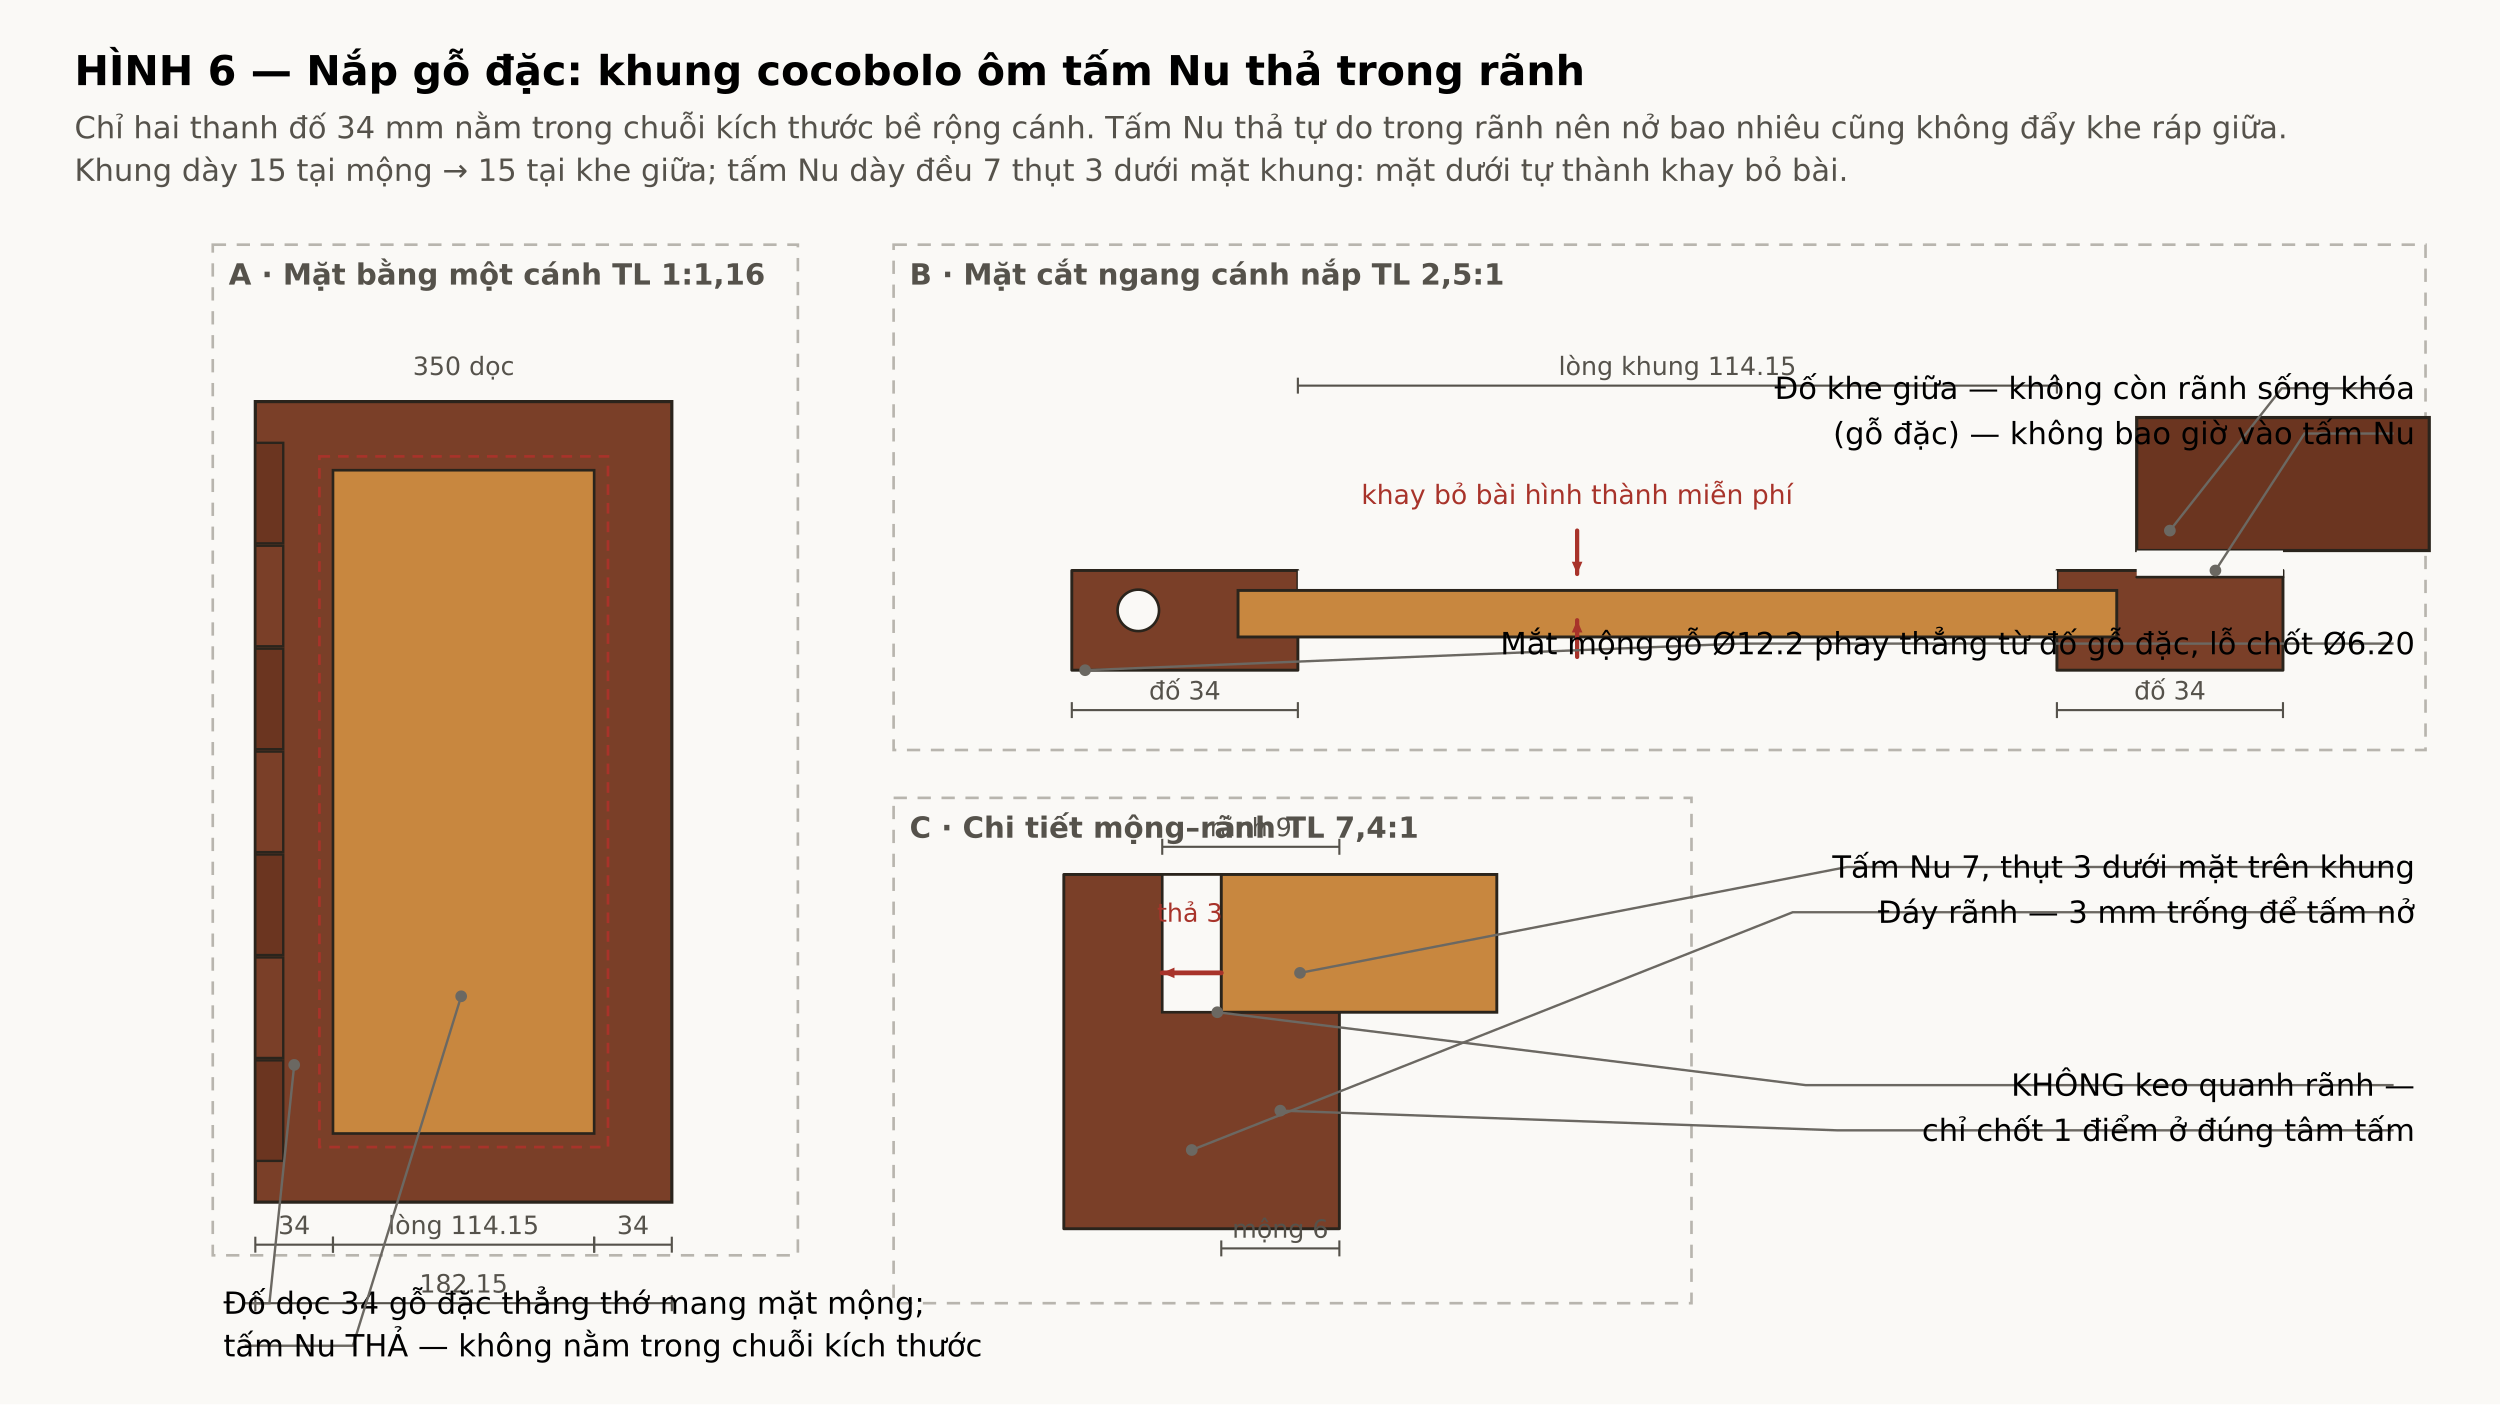
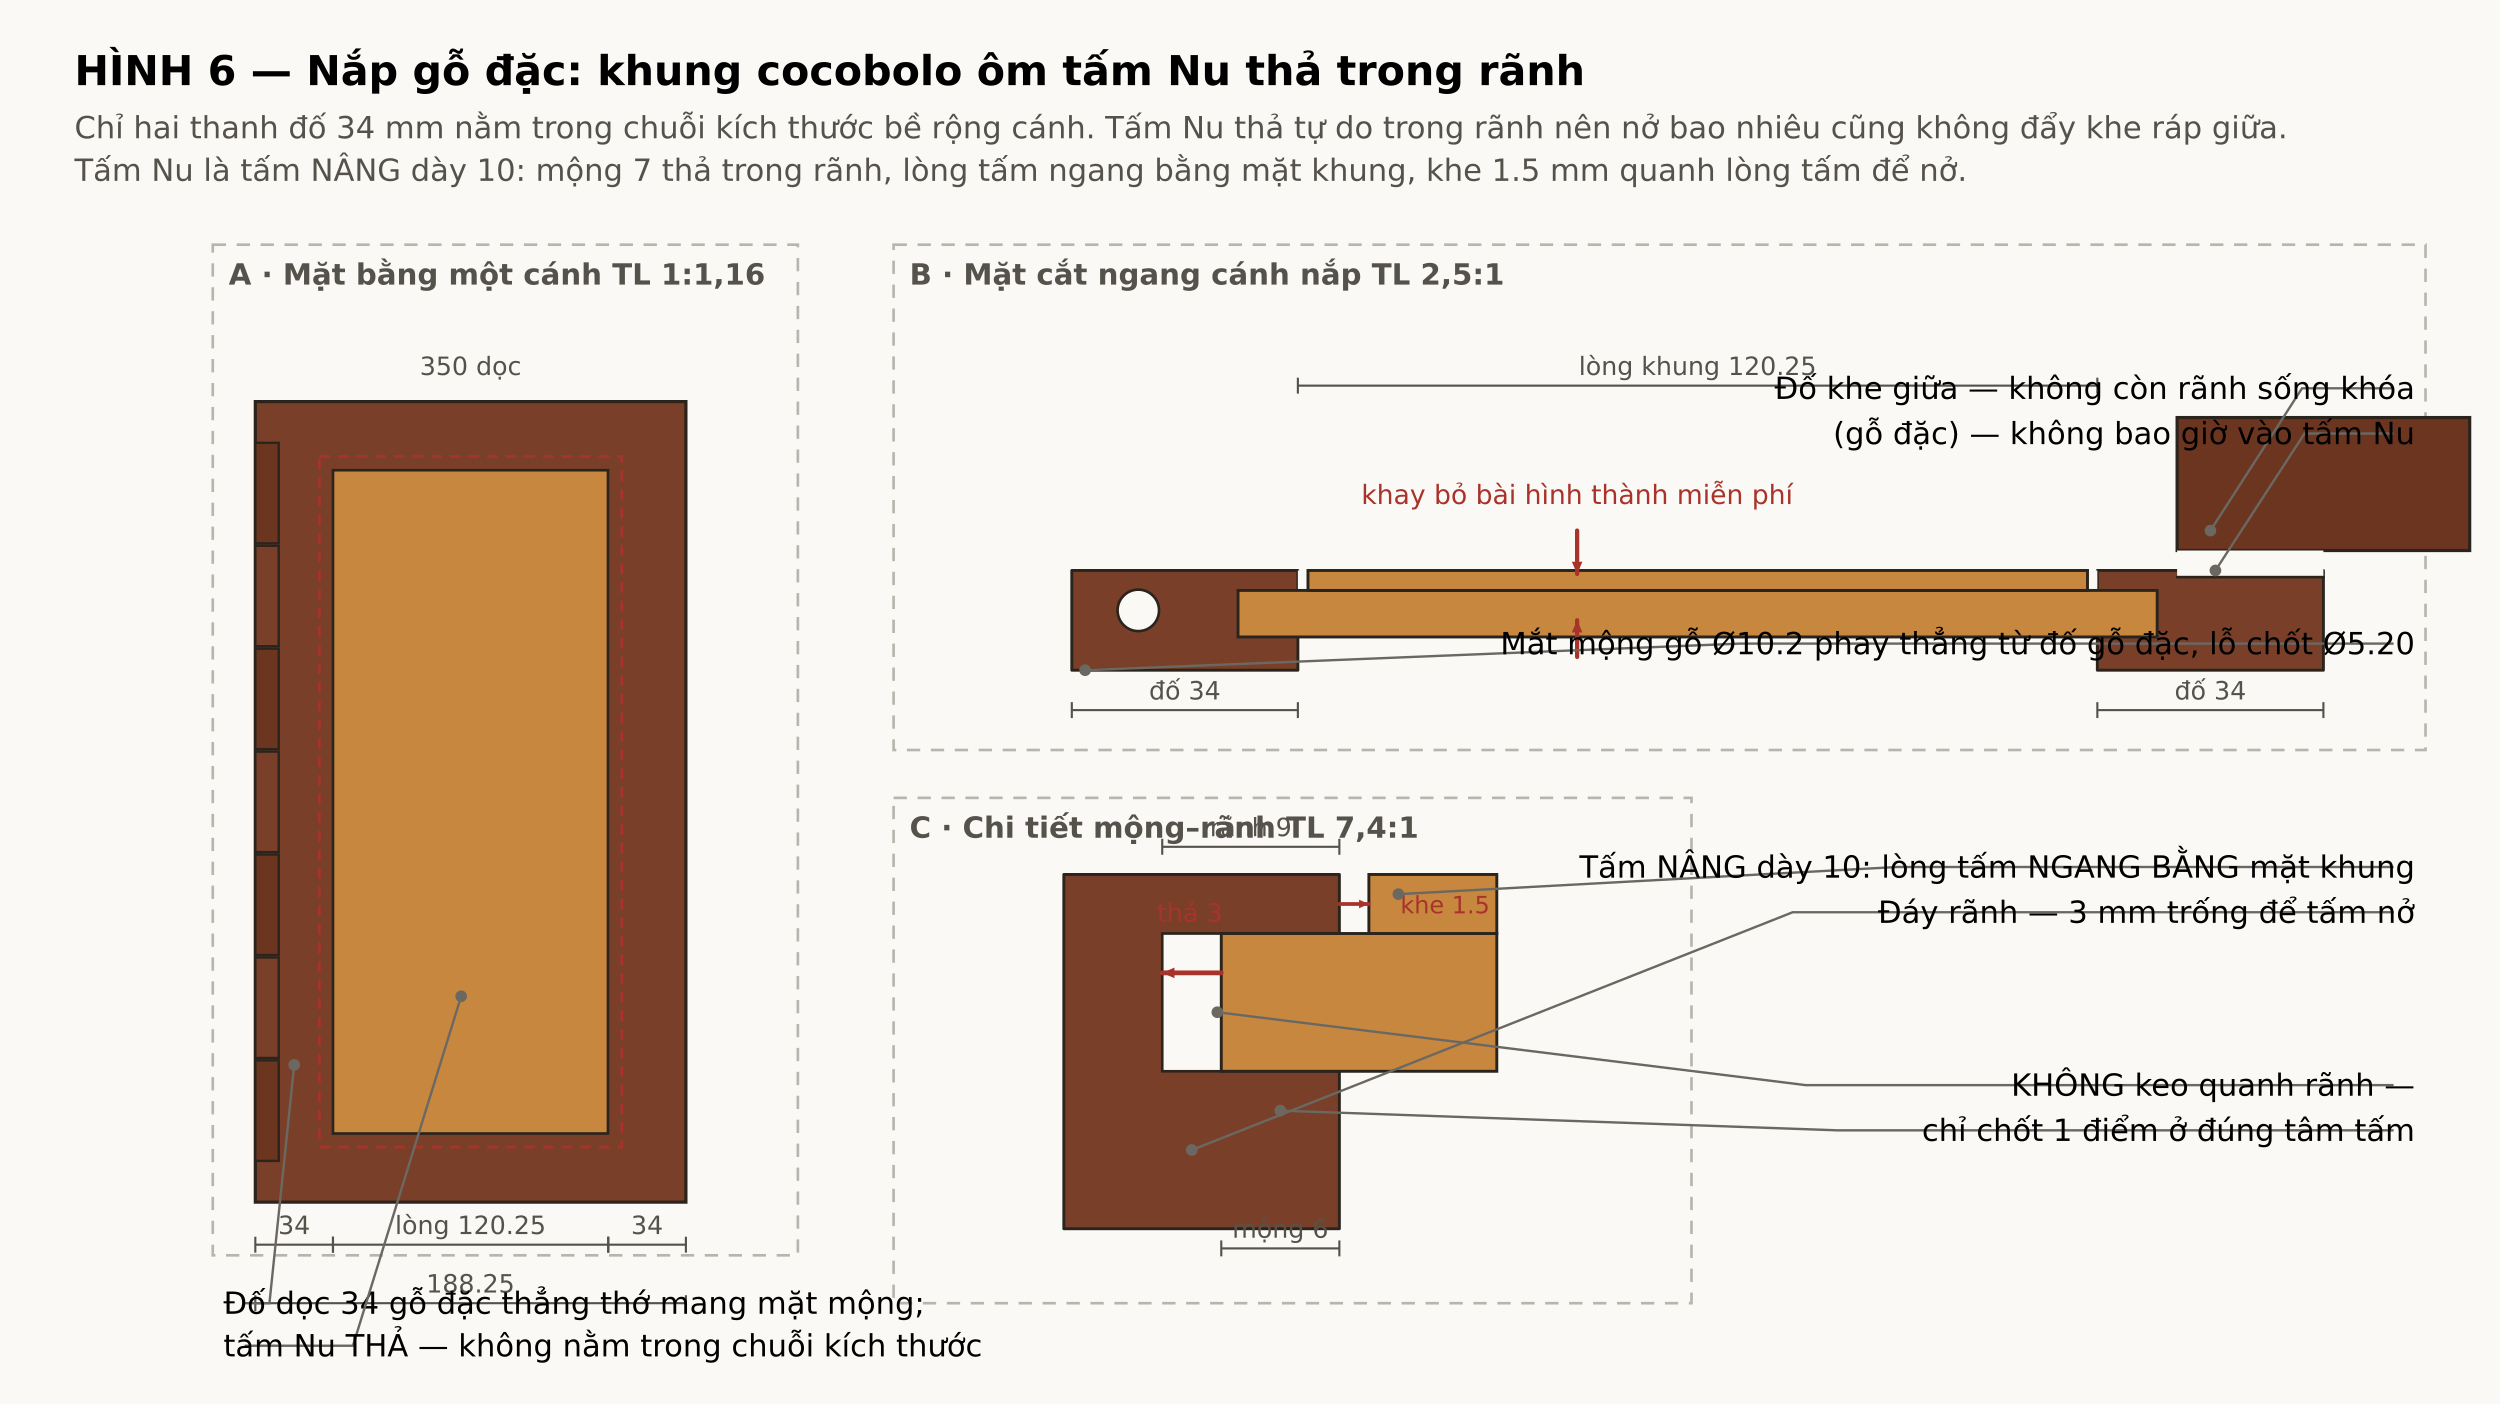
<svg xmlns="http://www.w3.org/2000/svg" width="940" height="528" viewBox="0 0 940 528" font-family="DejaVu Sans" font-size="11.5">
  <rect width="100%" height="100%" fill="#faf9f6" />
  <text x="28" y="32" font-size="15.5" font-weight="bold">HÌNH 6 — Nắp gỗ đặc: khung cocobolo ôm tấm Nu thả trong rãnh</text>
  <text x="28" y="52" fill="#55524b">Chỉ hai thanh đố 34 mm nằm trong chuỗi kích thước bề rộng cánh. Tấm Nu thả tự do trong rãnh nên nở bao nhiêu cũng không đẩy khe ráp giữa.</text>
-   <text x="28" y="68" fill="#55524b">Khung dày 15 tại mộng → 15 tại khe giữa; tấm Nu dày đều 7 thụt 3 dưới mặt khung: mặt dưới tự thành khay bỏ bài.</text>
+   <text x="28" y="68" fill="#55524b">Tấm Nu là tấm NÂNG dày 10: mộng 7 thả trong rãnh, lòng tấm ngang bằng mặt khung, khe 1.5 mm quanh lòng tấm để nở.</text>
  <rect x="80" y="92" width="220" height="380" fill="none" stroke="#b8b5ae" stroke-width="1" stroke-dasharray="5,4" />
  <text x="86" y="107" font-size="11" font-weight="bold" fill="#55524b">A · Mặt bằng một cánh  TL 1:1,16</text>
-   <rect x="96.0" y="151.0" width="156.6" height="301.0" fill="#7a3f28" stroke="#2a241c" stroke-width="1.2" />
-   <rect x="125.2" y="176.8" width="98.2" height="249.4" fill="#c8873f" stroke="#2a241c" stroke-width="1.0" />
-   <rect x="120.1" y="171.6" width="108.5" height="259.7" fill="none" stroke="#a8332a" stroke-width="1.0" stroke-dasharray="4,3" />
-   <rect x="96.0" y="398.7" width="10.5" height="37.8" fill="#6b3520" stroke="#2a241c" stroke-width="0.9" />
-   <rect x="96.0" y="360.0" width="10.5" height="37.8" fill="#7a3f28" stroke="#2a241c" stroke-width="0.9" />
-   <rect x="96.0" y="321.3" width="10.5" height="37.8" fill="#6b3520" stroke="#2a241c" stroke-width="0.9" />
-   <rect x="96.0" y="282.6" width="10.5" height="37.8" fill="#7a3f28" stroke="#2a241c" stroke-width="0.9" />
-   <rect x="96.0" y="243.9" width="10.5" height="37.8" fill="#6b3520" stroke="#2a241c" stroke-width="0.9" />
-   <rect x="96.0" y="205.2" width="10.5" height="37.8" fill="#7a3f28" stroke="#2a241c" stroke-width="0.9" />
-   <rect x="96.0" y="166.5" width="10.5" height="37.8" fill="#6b3520" stroke="#2a241c" stroke-width="0.9" />
+   <rect x="96.0" y="151.0" width="161.9" height="301.0" fill="#7a3f28" stroke="#2a241c" stroke-width="1.2" />
+   <rect x="125.2" y="176.8" width="103.4" height="249.4" fill="#c8873f" stroke="#2a241c" stroke-width="1.0" />
+   <rect x="120.1" y="171.6" width="113.7" height="259.7" fill="none" stroke="#a8332a" stroke-width="1.0" stroke-dasharray="4,3" />
+   <rect x="96.0" y="398.7" width="8.8" height="37.8" fill="#6b3520" stroke="#2a241c" stroke-width="0.9" />
+   <rect x="96.0" y="360.0" width="8.8" height="37.8" fill="#7a3f28" stroke="#2a241c" stroke-width="0.9" />
+   <rect x="96.0" y="321.3" width="8.8" height="37.8" fill="#6b3520" stroke="#2a241c" stroke-width="0.9" />
+   <rect x="96.0" y="282.6" width="8.8" height="37.8" fill="#7a3f28" stroke="#2a241c" stroke-width="0.9" />
+   <rect x="96.0" y="243.9" width="8.8" height="37.8" fill="#6b3520" stroke="#2a241c" stroke-width="0.9" />
+   <rect x="96.0" y="205.2" width="8.8" height="37.8" fill="#7a3f28" stroke="#2a241c" stroke-width="0.9" />
+   <rect x="96.0" y="166.5" width="8.8" height="37.8" fill="#6b3520" stroke="#2a241c" stroke-width="0.9" />
  <line x1="96.0" y1="468.0" x2="125.2" y2="468.0" stroke="#55524b" stroke-width="0.8" />
  <line x1="96.0" y1="465.0" x2="96.0" y2="471.0" stroke="#55524b" stroke-width="0.8" />
  <line x1="125.2" y1="465.0" x2="125.2" y2="471.0" stroke="#55524b" stroke-width="0.8" />
  <text x="110.6" y="464.0" text-anchor="middle" font-size="9.5" fill="#55524b">34</text>
-   <line x1="125.2" y1="468.0" x2="223.4" y2="468.0" stroke="#55524b" stroke-width="0.8" />
+   <line x1="125.2" y1="468.0" x2="228.7" y2="468.0" stroke="#55524b" stroke-width="0.8" />
  <line x1="125.2" y1="465.0" x2="125.2" y2="471.0" stroke="#55524b" stroke-width="0.8" />
-   <line x1="223.4" y1="465.0" x2="223.4" y2="471.0" stroke="#55524b" stroke-width="0.8" />
-   <text x="174.3" y="464.0" text-anchor="middle" font-size="9.5" fill="#55524b">lòng 114.15</text>
-   <line x1="223.4" y1="468.0" x2="252.6" y2="468.0" stroke="#55524b" stroke-width="0.8" />
-   <line x1="223.4" y1="465.0" x2="223.4" y2="471.0" stroke="#55524b" stroke-width="0.8" />
-   <line x1="252.6" y1="465.0" x2="252.6" y2="471.0" stroke="#55524b" stroke-width="0.8" />
-   <text x="238.0" y="464.0" text-anchor="middle" font-size="9.5" fill="#55524b">34</text>
-   <line x1="96.0" y1="490.0" x2="252.6" y2="490.0" stroke="#55524b" stroke-width="0.8" />
+   <line x1="228.7" y1="465.0" x2="228.7" y2="471.0" stroke="#55524b" stroke-width="0.8" />
+   <text x="176.9" y="464.0" text-anchor="middle" font-size="9.5" fill="#55524b">lòng 120.25</text>
+   <line x1="228.7" y1="468.0" x2="257.9" y2="468.0" stroke="#55524b" stroke-width="0.8" />
+   <line x1="228.7" y1="465.0" x2="228.7" y2="471.0" stroke="#55524b" stroke-width="0.8" />
+   <line x1="257.9" y1="465.0" x2="257.9" y2="471.0" stroke="#55524b" stroke-width="0.8" />
+   <text x="243.3" y="464.0" text-anchor="middle" font-size="9.5" fill="#55524b">34</text>
+   <line x1="96.0" y1="490.0" x2="257.9" y2="490.0" stroke="#55524b" stroke-width="0.8" />
  <line x1="96.0" y1="487.0" x2="96.0" y2="493.0" stroke="#55524b" stroke-width="0.8" />
-   <line x1="252.6" y1="487.0" x2="252.6" y2="493.0" stroke="#55524b" stroke-width="0.8" />
-   <text x="174.3" y="486.0" text-anchor="middle" font-size="9.5" fill="#55524b">182.15</text>
-   <text x="174.325" y="141.0" text-anchor="middle" font-size="9.5" fill="#55524b">350 dọc</text>
+   <line x1="257.9" y1="487.0" x2="257.9" y2="493.0" stroke="#55524b" stroke-width="0.8" />
+   <text x="176.9" y="486.0" text-anchor="middle" font-size="9.5" fill="#55524b">188.25</text>
+   <text x="176.947" y="141.0" text-anchor="middle" font-size="9.5" fill="#55524b">350 dọc</text>
  <rect x="336" y="92" width="576" height="190" fill="none" stroke="#b8b5ae" stroke-width="1" stroke-dasharray="5,4" />
  <text x="342" y="107" font-size="11" font-weight="bold" fill="#55524b">B · Mặt cắt ngang cánh nắp  TL 2,5:1</text>
  <polygon points="403.0,252.0 488.0,252.0 488.0,214.5 403.0,214.5" fill="#7a3f28" stroke="#2a241c" stroke-width="1.1" stroke-linejoin="round" />
-   <polygon points="773.4,252.0 858.4,252.0 858.4,214.5 773.4,214.5" fill="#7a3f28" stroke="#2a241c" stroke-width="1.1" stroke-linejoin="round" />
-   <polygon points="488.0,214.5 773.4,214.5 773.4,234.5 488.0,239.5" fill="#faf9f6" stroke="#faf9f6" stroke-width="0" stroke-linejoin="round" />
-   <rect x="465.5" y="222.0" width="330.4" height="17.5" fill="#c8873f" stroke="#2a241c" stroke-width="1.1" />
+   <polygon points="788.6,252.0 873.6,252.0 873.6,214.5 788.6,214.5" fill="#7a3f28" stroke="#2a241c" stroke-width="1.1" stroke-linejoin="round" />
+   <polygon points="488.0,214.5 788.6,214.5 788.6,234.5 488.0,239.5" fill="#faf9f6" stroke="#faf9f6" stroke-width="0" stroke-linejoin="round" />
+   <rect x="465.5" y="222.0" width="345.6" height="17.5" fill="#c8873f" stroke="#2a241c" stroke-width="1.1" />
+   <rect x="491.8" y="214.5" width="293.1" height="7.5" fill="#c8873f" stroke="#2a241c" stroke-width="1.1" />
  <circle cx="428.0" cy="229.5" r="7.8" fill="#faf9f6" stroke="#2a241c" stroke-width="1" />
-   <rect x="803.4" y="157.0" width="110.0" height="50.0" fill="#6b3520" stroke="#2a241c" stroke-width="1.2" />
-   <rect x="803.4" y="207.0" width="55.0" height="10.0" fill="#faf9f6" stroke="#faf9f6" stroke-width="0" />
-   <polygon points="803.4,217.0 858.4,217.0" fill="none" stroke="#2a241c" stroke-width="1.0" stroke-linejoin="round" />
-   <line x1="488.0" y1="145.0" x2="773.4" y2="145.0" stroke="#55524b" stroke-width="0.8" />
+   <rect x="818.6" y="157.0" width="110.0" height="50.0" fill="#6b3520" stroke="#2a241c" stroke-width="1.2" />
+   <rect x="818.6" y="207.0" width="55.0" height="10.0" fill="#faf9f6" stroke="#faf9f6" stroke-width="0" />
+   <polygon points="818.6,217.0 873.6,217.0" fill="none" stroke="#2a241c" stroke-width="1.0" stroke-linejoin="round" />
+   <line x1="488.0" y1="145.0" x2="788.6" y2="145.0" stroke="#55524b" stroke-width="0.8" />
  <line x1="488.0" y1="142.0" x2="488.0" y2="148.0" stroke="#55524b" stroke-width="0.8" />
-   <line x1="773.4" y1="142.0" x2="773.4" y2="148.0" stroke="#55524b" stroke-width="0.8" />
-   <text x="630.7" y="141.0" text-anchor="middle" font-size="9.5" fill="#55524b">lòng khung 114.15</text>
+   <line x1="788.6" y1="142.0" x2="788.6" y2="148.0" stroke="#55524b" stroke-width="0.8" />
+   <text x="638.3" y="141.0" text-anchor="middle" font-size="9.5" fill="#55524b">lòng khung 120.25</text>
  <line x1="403.0" y1="267.0" x2="488.0" y2="267.0" stroke="#55524b" stroke-width="0.8" />
  <line x1="403.0" y1="264.0" x2="403.0" y2="270.0" stroke="#55524b" stroke-width="0.8" />
  <line x1="488.0" y1="264.0" x2="488.0" y2="270.0" stroke="#55524b" stroke-width="0.8" />
  <text x="445.5" y="263.0" text-anchor="middle" font-size="9.5" fill="#55524b">đố 34</text>
-   <line x1="773.4" y1="267.0" x2="858.4" y2="267.0" stroke="#55524b" stroke-width="0.8" />
-   <line x1="773.4" y1="264.0" x2="773.4" y2="270.0" stroke="#55524b" stroke-width="0.8" />
-   <line x1="858.4" y1="264.0" x2="858.4" y2="270.0" stroke="#55524b" stroke-width="0.8" />
-   <text x="815.9" y="263.0" text-anchor="middle" font-size="9.5" fill="#55524b">đố 34</text>
+   <line x1="788.6" y1="267.0" x2="873.6" y2="267.0" stroke="#55524b" stroke-width="0.8" />
+   <line x1="788.6" y1="264.0" x2="788.6" y2="270.0" stroke="#55524b" stroke-width="0.8" />
+   <line x1="873.6" y1="264.0" x2="873.6" y2="270.0" stroke="#55524b" stroke-width="0.8" />
+   <text x="831.1" y="263.0" text-anchor="middle" font-size="9.5" fill="#55524b">đố 34</text>
  <line x1="593.0" y1="199.5" x2="593.0" y2="215.8" stroke="#a8332a" stroke-width="1.6" stroke-linecap="round" />
  <polygon points="593.0,215.8 591.0,211.2 595.0,211.2" fill="#a8332a" />
  <line x1="593.0" y1="247.0" x2="593.0" y2="233.2" stroke="#a8332a" stroke-width="1.6" stroke-linecap="round" />
  <polygon points="593.0,233.2 595.0,237.8 591.0,237.8" fill="#a8332a" />
  <text x="593.0" y="189.5" text-anchor="middle" font-size="10" fill="#a8332a">khay bỏ bài hình thành miễn phí</text>
  <rect x="336" y="300" width="300" height="190" fill="none" stroke="#b8b5ae" stroke-width="1" stroke-dasharray="5,4" />
  <text x="342" y="315" font-size="11" font-weight="bold" fill="#55524b">C · Chi tiết mộng–rãnh  TL 7,4:1</text>
  <polygon points="400.0,462.0 503.6,462.0 503.6,328.8 400.0,328.8" fill="#7a3f28" stroke="#2a241c" stroke-width="1.1" stroke-linejoin="round" />
-   <rect x="437.0" y="328.8" width="66.6" height="51.8" fill="#faf9f6" stroke="#2a241c" stroke-width="1.0" />
-   <rect x="459.2" y="328.8" width="103.6" height="51.8" fill="#c8873f" stroke="#2a241c" stroke-width="1.1" />
+   <rect x="437.0" y="351.0" width="66.6" height="51.8" fill="#faf9f6" stroke="#2a241c" stroke-width="1.0" />
+   <rect x="459.2" y="351.0" width="103.6" height="51.8" fill="#c8873f" stroke="#2a241c" stroke-width="1.1" />
+   <rect x="514.7" y="328.8" width="48.1" height="22.2" fill="#c8873f" stroke="#2a241c" stroke-width="1.1" />
  <line x1="437.0" y1="318.4" x2="503.6" y2="318.4" stroke="#55524b" stroke-width="0.8" />
  <line x1="437.0" y1="315.4" x2="437.0" y2="321.4" stroke="#55524b" stroke-width="0.8" />
  <line x1="503.6" y1="315.4" x2="503.6" y2="321.4" stroke="#55524b" stroke-width="0.8" />
  <text x="470.3" y="314.4" text-anchor="middle" font-size="9.5" fill="#55524b">rãnh 9</text>
+   <line x1="503.6" y1="339.9" x2="514.7" y2="339.9" stroke="#a8332a" stroke-width="1.4" stroke-linecap="round" />
+   <polygon points="514.7,339.9 511.0,341.5 511.0,338.3" fill="#a8332a" />
+   <text x="526.54" y="343.4" font-size="9" fill="#a8332a">khe 1.5</text>
  <line x1="459.2" y1="469.4" x2="503.6" y2="469.4" stroke="#55524b" stroke-width="0.8" />
  <line x1="459.2" y1="466.4" x2="459.2" y2="472.4" stroke="#55524b" stroke-width="0.8" />
  <line x1="503.6" y1="466.4" x2="503.6" y2="472.4" stroke="#55524b" stroke-width="0.8" />
  <text x="481.4" y="465.4" text-anchor="middle" font-size="9.5" fill="#55524b">mộng 6</text>
  <line x1="459.2" y1="365.8" x2="437.0" y2="365.8" stroke="#a8332a" stroke-width="1.8" stroke-linecap="round" />
  <polygon points="437.0,365.8 441.6,363.8 441.6,367.8" fill="#a8332a" />
  <text x="447.36" y="346.56" text-anchor="middle" font-size="9.5" fill="#a8332a">thả 3</text>
-   <polyline points="900,326 694.4,326 488.8,365.8" fill="none" stroke="#6b6862" stroke-width="0.9" />
-   <circle cx="488.8" cy="365.8" r="2.2" fill="#6b6862" />
-   <text x="908" y="330" text-anchor="end">Tấm Nu 7, thụt 3 dưới mặt trên khung</text>
+   <polyline points="900,326 712.9,326 525.8,336.2" fill="none" stroke="#6b6862" stroke-width="0.9" />
+   <circle cx="525.8" cy="336.2" r="2.2" fill="#6b6862" />
+   <text x="908" y="330" text-anchor="end">Tấm NÂNG dày 10: lòng tấm NGANG BẰNG mặt khung</text>
  <polyline points="900,343 674.05,343 448.1,432.4" fill="none" stroke="#6b6862" stroke-width="0.9" />
  <circle cx="448.1" cy="432.4" r="2.2" fill="#6b6862" />
  <text x="908" y="347" text-anchor="end">Đáy rãnh — 3 mm trống để tấm nở</text>
  <polyline points="900,408 678.86,408 457.72,380.6" fill="none" stroke="#6b6862" stroke-width="0.9" />
  <circle cx="457.72" cy="380.6" r="2.2" fill="#6b6862" />
  <text x="908" y="412" text-anchor="end">KHÔNG keo quanh rãnh —</text>
  <polyline points="900,425 690.7,425 481.4,417.6" fill="none" stroke="#6b6862" stroke-width="0.9" />
  <circle cx="481.4" cy="417.6" r="2.2" fill="#6b6862" />
  <text x="908" y="429" text-anchor="end">chỉ chốt 1 điểm ở đúng tâm tấm</text>
  <polyline points="92,490 101.31,490 110.62,400.4" fill="none" stroke="#6b6862" stroke-width="0.9" />
  <circle cx="110.62" cy="400.4" r="2.2" fill="#6b6862" />
  <text x="84" y="494" text-anchor="start">Đố dọc 34 gỗ đặc thẳng thớ mang mặt mộng;</text>
  <polyline points="92,506 132.7,506 173.4,374.6" fill="none" stroke="#6b6862" stroke-width="0.9" />
  <circle cx="173.4" cy="374.6" r="2.2" fill="#6b6862" />
  <text x="84" y="510" text-anchor="start">tấm Nu THẢ — không nằm trong chuỗi kích thước</text>
-   <polyline points="900,146 857.938,146 815.875,199.5" fill="none" stroke="#6b6862" stroke-width="0.9" />
-   <circle cx="815.875" cy="199.5" r="2.2" fill="#6b6862" />
+   <polyline points="900,146 865.562,146 831.125,199.5" fill="none" stroke="#6b6862" stroke-width="0.9" />
+   <circle cx="831.125" cy="199.5" r="2.2" fill="#6b6862" />
  <text x="908" y="150" text-anchor="end">Đố khe giữa — không còn rãnh sống khóa</text>
  <polyline points="900,163 866.5,163 833.0,214.5" fill="none" stroke="#6b6862" stroke-width="0.9" />
  <circle cx="833.0" cy="214.5" r="2.2" fill="#6b6862" />
  <text x="908" y="167" text-anchor="end">(gỗ đặc) — không bao giờ vào tấm Nu</text>
  <polyline points="900,242 654.0,242 408.0,252.0" fill="none" stroke="#6b6862" stroke-width="0.9" />
  <circle cx="408.0" cy="252.0" r="2.2" fill="#6b6862" />
-   <text x="908" y="246" text-anchor="end">Mắt mộng gỗ Ø12.2 phay thẳng từ đố gỗ đặc, lỗ chốt Ø6.20</text>
+   <text x="908" y="246" text-anchor="end">Mắt mộng gỗ Ø10.2 phay thẳng từ đố gỗ đặc, lỗ chốt Ø5.20</text>
</svg>
